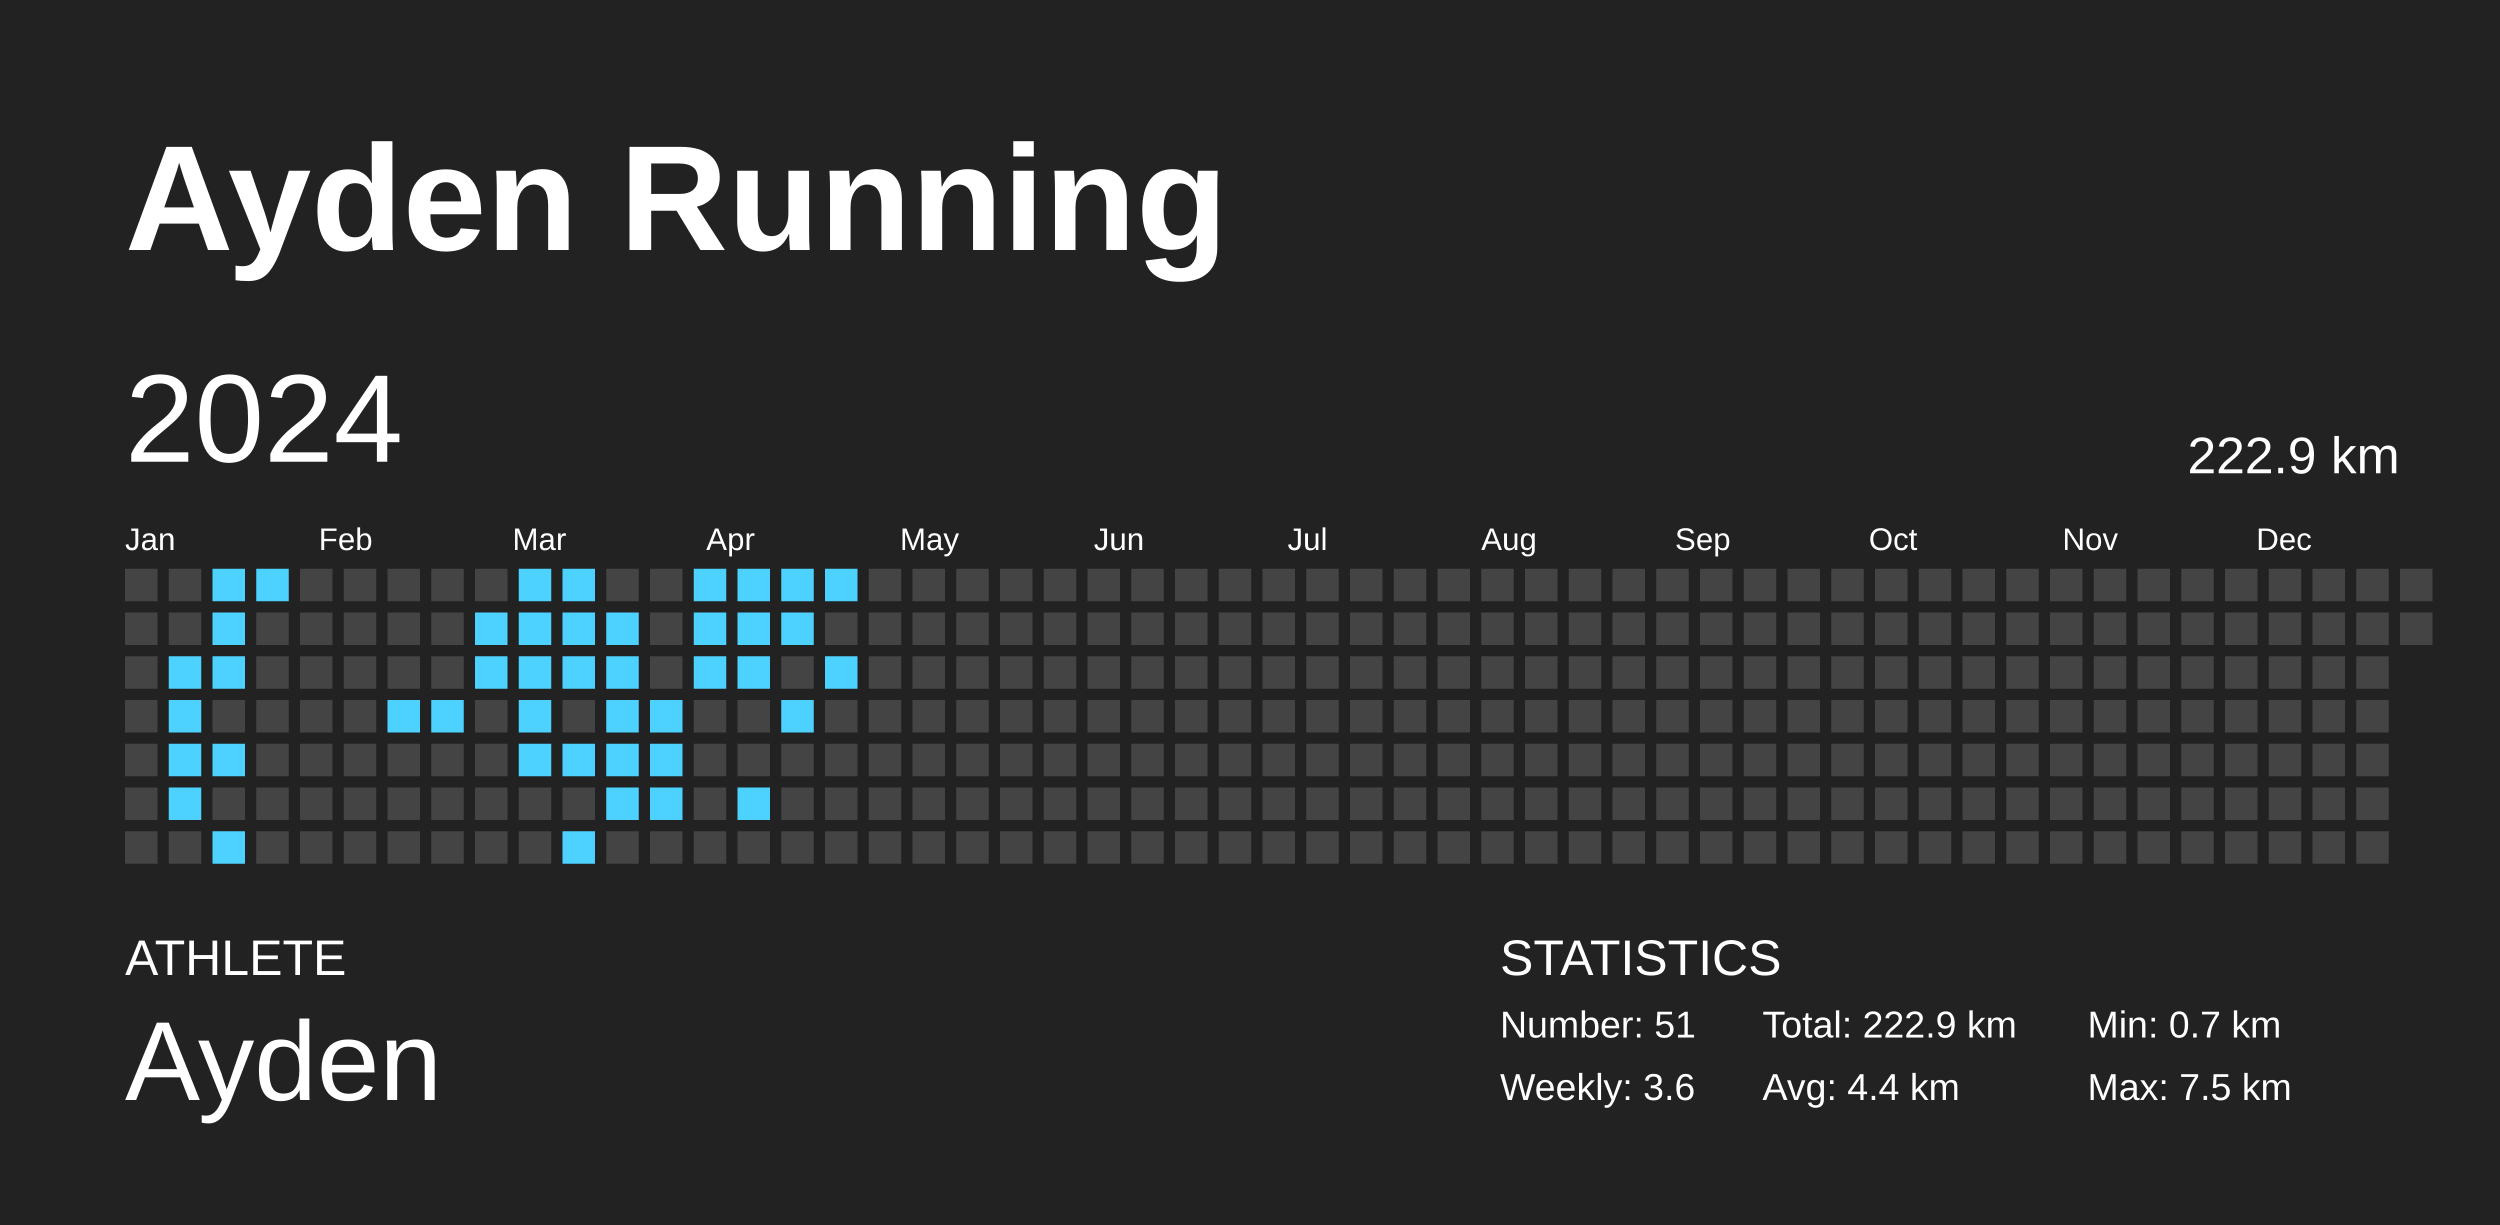
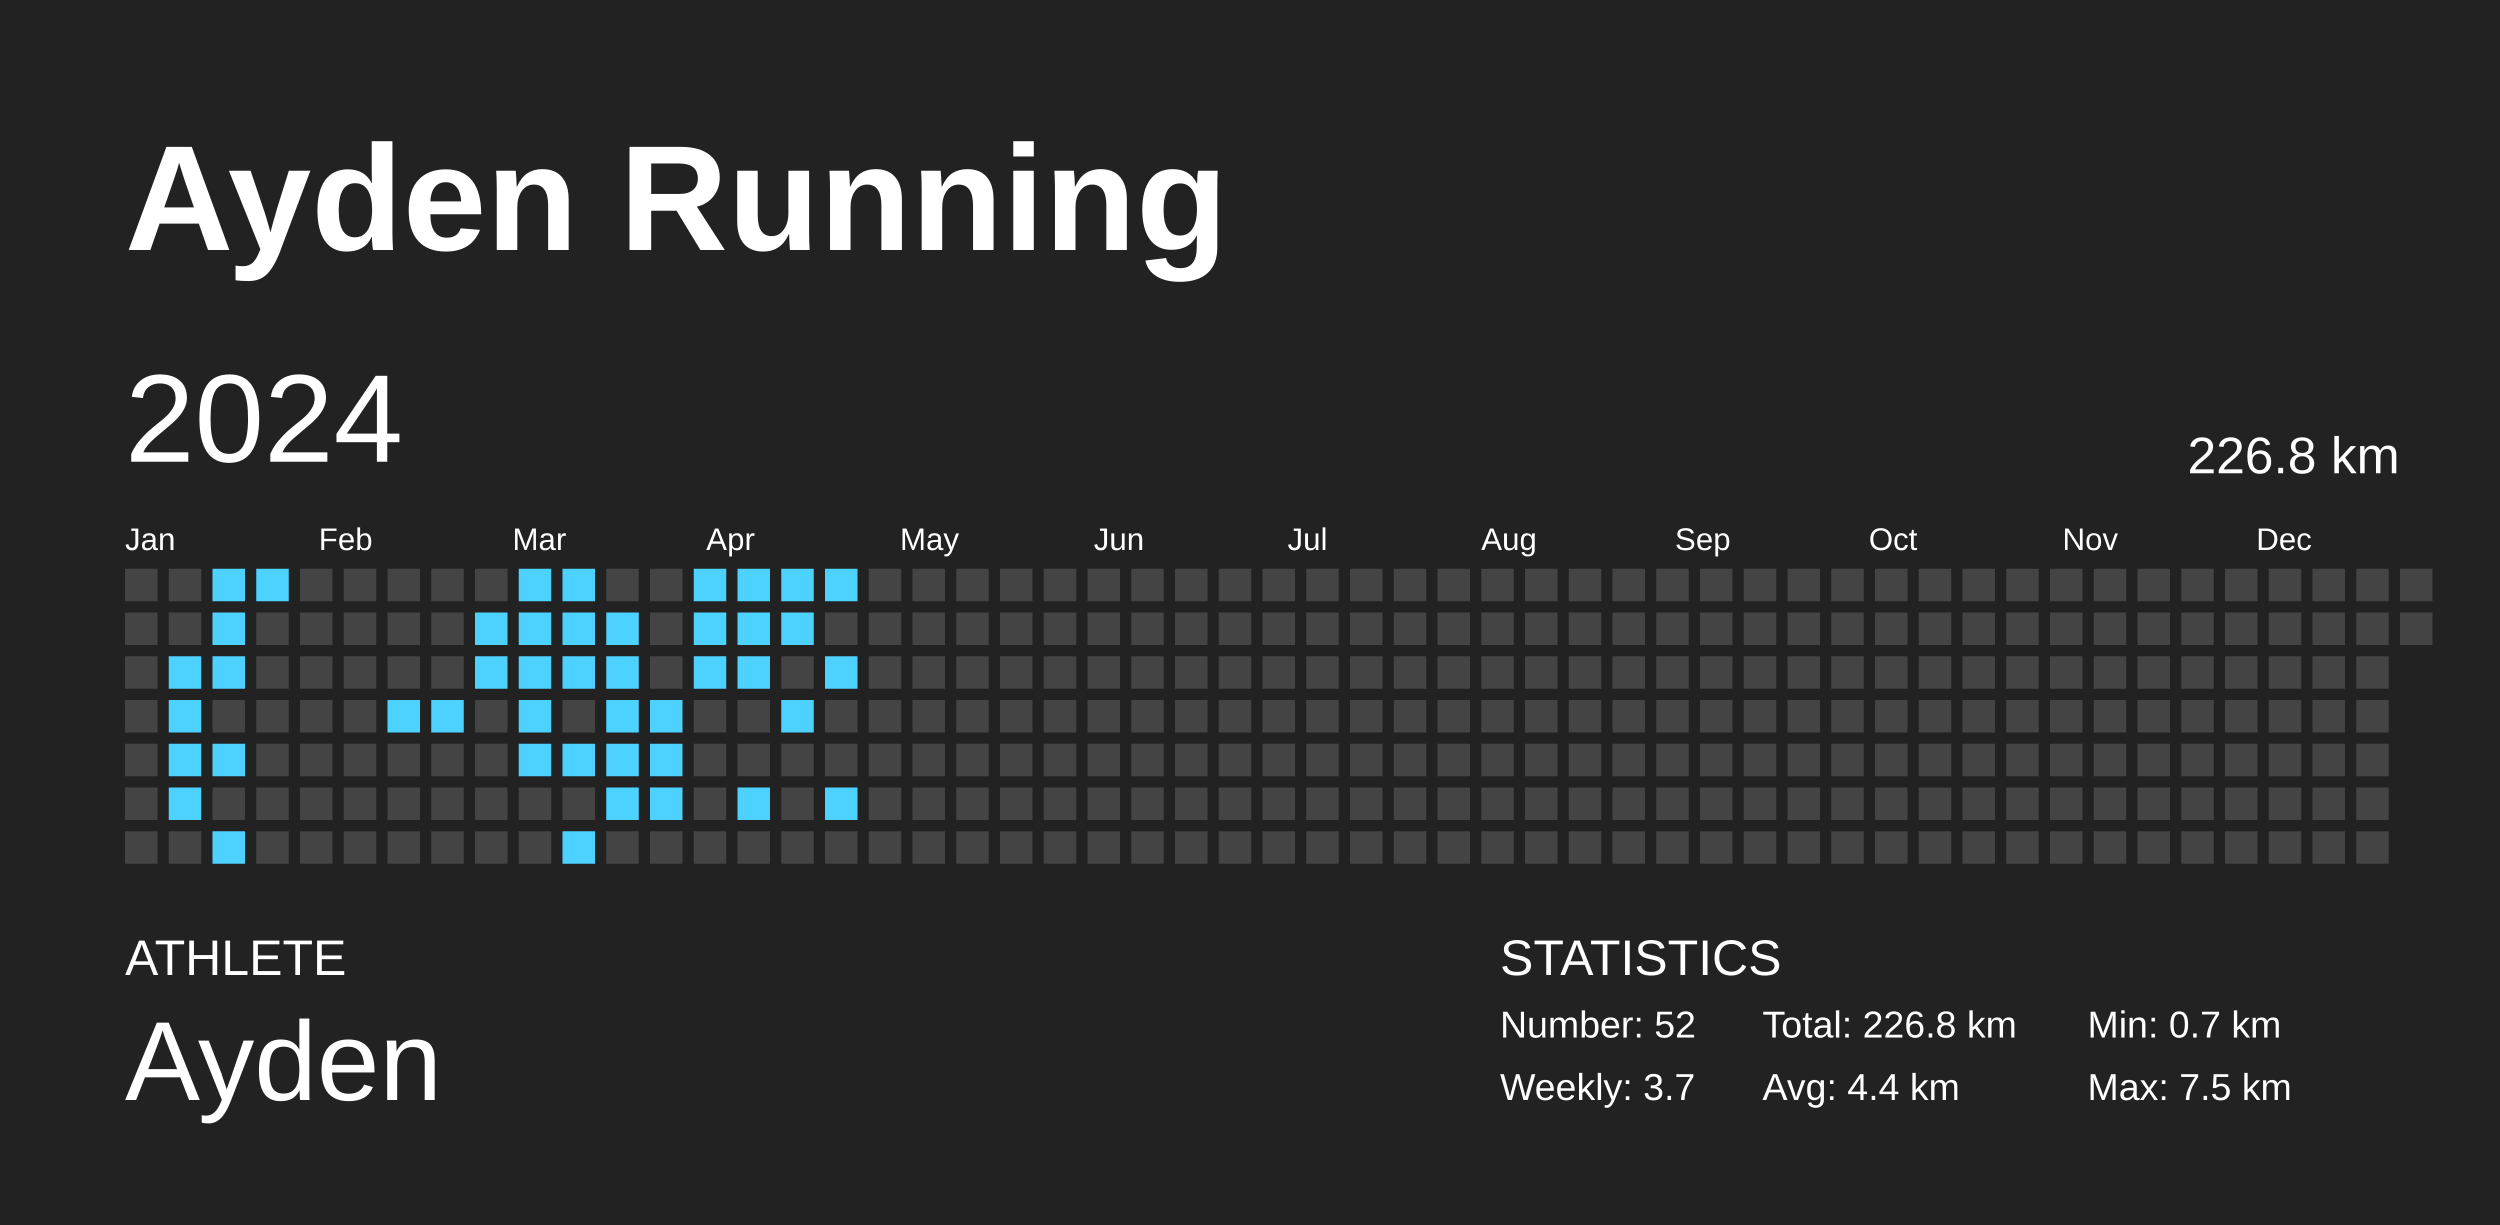
<svg xmlns="http://www.w3.org/2000/svg" baseProfile="full" height="98mm" version="1.1" viewBox="0,0,200,98" width="200mm">
  <defs />
  <rect fill="#222222" height="98" width="200" x="0" y="0" />
  <text fill="#FFFFFF" style="font-size:12px; font-family:Arial; font-weight:bold;" x="10" y="20">Ayden Running</text>
  <text fill="#FFFFFF" style="font-size:4px; font-family:Arial" x="10" y="78">ATHLETE</text>
  <text fill="#FFFFFF" style="font-size:9px; font-family:Arial" x="10" y="88">Ayden</text>
  <text fill="#FFFFFF" style="font-size:4px; font-family:Arial" x="120" y="78">STATISTICS</text>
-   <text fill="#FFFFFF" style="font-size:3px; font-family:Arial" x="120" y="83">Number: 51</text>
-   <text fill="#FFFFFF" style="font-size:3px; font-family:Arial" x="120" y="88">Weekly: 3.6</text>
-   <text fill="#FFFFFF" style="font-size:3px; font-family:Arial" x="141" y="83">Total: 222.9 km</text>
+   <text fill="#FFFFFF" style="font-size:3px; font-family:Arial" x="120" y="83">Number: 52</text>
+   <text fill="#FFFFFF" style="font-size:3px; font-family:Arial" x="120" y="88">Weekly: 3.7</text>
+   <text fill="#FFFFFF" style="font-size:3px; font-family:Arial" x="141" y="83">Total: 226.8 km</text>
  <text fill="#FFFFFF" style="font-size:3px; font-family:Arial" x="141" y="88">Avg: 4.4 km</text>
  <text fill="#FFFFFF" style="font-size:3px; font-family:Arial" x="167" y="83">Min: 0.7 km</text>
  <text fill="#FFFFFF" style="font-size:3px; font-family:Arial" x="167" y="88">Max: 7.5 km</text>
  <text dominant-baseline="hanging" fill="#FFFFFF" style="font-size:10.0px; font-family:Arial;" x="10" y="30">2024</text>
-   <text dominant-baseline="hanging" fill="#FFFFFF" style="font-size:4.125px; font-family:Arial;" x="175" y="35">222.9 km</text>
+   <text dominant-baseline="hanging" fill="#FFFFFF" style="font-size:4.125px; font-family:Arial;" x="175" y="35">226.8 km</text>
  <text fill="#FFFFFF" style="font-size:2.5px; font-family:Arial" x="10.0" y="44">Jan</text>
  <text fill="#FFFFFF" style="font-size:2.5px; font-family:Arial" x="25.5" y="44">Feb</text>
  <text fill="#FFFFFF" style="font-size:2.5px; font-family:Arial" x="41.0" y="44">Mar</text>
  <text fill="#FFFFFF" style="font-size:2.5px; font-family:Arial" x="56.5" y="44">Apr</text>
  <text fill="#FFFFFF" style="font-size:2.5px; font-family:Arial" x="72.0" y="44">May</text>
  <text fill="#FFFFFF" style="font-size:2.5px; font-family:Arial" x="87.5" y="44">Jun</text>
  <text fill="#FFFFFF" style="font-size:2.5px; font-family:Arial" x="103.0" y="44">Jul</text>
  <text fill="#FFFFFF" style="font-size:2.5px; font-family:Arial" x="118.5" y="44">Aug</text>
  <text fill="#FFFFFF" style="font-size:2.5px; font-family:Arial" x="134.0" y="44">Sep</text>
  <text fill="#FFFFFF" style="font-size:2.5px; font-family:Arial" x="149.5" y="44">Oct</text>
  <text fill="#FFFFFF" style="font-size:2.5px; font-family:Arial" x="165.0" y="44">Nov</text>
  <text fill="#FFFFFF" style="font-size:2.5px; font-family:Arial" x="180.5" y="44">Dec</text>
  <rect fill="#444444" height="2.6" width="2.6" x="10.0" y="45.5" />
  <rect fill="#444444" height="2.6" width="2.6" x="10.0" y="49.0" />
  <rect fill="#444444" height="2.6" width="2.6" x="10.0" y="52.5" />
  <rect fill="#444444" height="2.6" width="2.6" x="10.0" y="56.0" />
  <rect fill="#444444" height="2.6" width="2.6" x="10.0" y="59.5" />
  <rect fill="#444444" height="2.6" width="2.6" x="10.0" y="63.0" />
  <rect fill="#444444" height="2.6" width="2.6" x="10.0" y="66.5" />
  <rect fill="#444444" height="2.6" width="2.6" x="13.5" y="45.5" />
  <rect fill="#444444" height="2.6" width="2.6" x="13.5" y="49.0" />
  <rect fill="#4dd2ff" height="2.6" width="2.6" x="13.5" y="52.5" />
  <rect fill="#4dd2ff" height="2.6" width="2.6" x="13.5" y="56.0" />
  <rect fill="#4dd2ff" height="2.6" width="2.6" x="13.5" y="59.5" />
  <rect fill="#4dd2ff" height="2.6" width="2.6" x="13.5" y="63.0" />
  <rect fill="#444444" height="2.6" width="2.6" x="13.5" y="66.5" />
  <rect fill="#4dd2ff" height="2.6" width="2.6" x="17.0" y="45.5" />
  <rect fill="#4dd2ff" height="2.6" width="2.6" x="17.0" y="49.0" />
  <rect fill="#4dd2ff" height="2.6" width="2.6" x="17.0" y="52.5" />
  <rect fill="#444444" height="2.6" width="2.6" x="17.0" y="56.0" />
  <rect fill="#4dd2ff" height="2.6" width="2.6" x="17.0" y="59.5" />
  <rect fill="#444444" height="2.6" width="2.6" x="17.0" y="63.0" />
  <rect fill="#4dd2ff" height="2.6" width="2.6" x="17.0" y="66.5" />
  <rect fill="#4dd2ff" height="2.6" width="2.6" x="20.5" y="45.5" />
  <rect fill="#444444" height="2.6" width="2.6" x="20.5" y="49.0" />
  <rect fill="#444444" height="2.6" width="2.6" x="20.5" y="52.5" />
  <rect fill="#444444" height="2.6" width="2.6" x="20.5" y="56.0" />
  <rect fill="#444444" height="2.6" width="2.6" x="20.5" y="59.5" />
  <rect fill="#444444" height="2.6" width="2.6" x="20.5" y="63.0" />
  <rect fill="#444444" height="2.6" width="2.6" x="20.5" y="66.5" />
  <rect fill="#444444" height="2.6" width="2.6" x="24.0" y="45.5" />
  <rect fill="#444444" height="2.6" width="2.6" x="24.0" y="49.0" />
  <rect fill="#444444" height="2.6" width="2.6" x="24.0" y="52.5" />
  <rect fill="#444444" height="2.6" width="2.6" x="24.0" y="56.0" />
  <rect fill="#444444" height="2.6" width="2.6" x="24.0" y="59.5" />
  <rect fill="#444444" height="2.6" width="2.6" x="24.0" y="63.0" />
  <rect fill="#444444" height="2.6" width="2.6" x="24.0" y="66.5" />
  <rect fill="#444444" height="2.6" width="2.6" x="27.5" y="45.5" />
  <rect fill="#444444" height="2.6" width="2.6" x="27.5" y="49.0" />
  <rect fill="#444444" height="2.6" width="2.6" x="27.5" y="52.5" />
  <rect fill="#444444" height="2.6" width="2.6" x="27.5" y="56.0" />
  <rect fill="#444444" height="2.6" width="2.6" x="27.5" y="59.5" />
  <rect fill="#444444" height="2.6" width="2.6" x="27.5" y="63.0" />
  <rect fill="#444444" height="2.6" width="2.6" x="27.5" y="66.5" />
  <rect fill="#444444" height="2.6" width="2.6" x="31.0" y="45.5" />
  <rect fill="#444444" height="2.6" width="2.6" x="31.0" y="49.0" />
  <rect fill="#444444" height="2.6" width="2.6" x="31.0" y="52.5" />
  <rect fill="#4dd2ff" height="2.6" width="2.6" x="31.0" y="56.0" />
  <rect fill="#444444" height="2.6" width="2.6" x="31.0" y="59.5" />
  <rect fill="#444444" height="2.6" width="2.6" x="31.0" y="63.0" />
  <rect fill="#444444" height="2.6" width="2.6" x="31.0" y="66.5" />
  <rect fill="#444444" height="2.6" width="2.6" x="34.5" y="45.5" />
  <rect fill="#444444" height="2.6" width="2.6" x="34.5" y="49.0" />
  <rect fill="#444444" height="2.6" width="2.6" x="34.5" y="52.5" />
  <rect fill="#4dd2ff" height="2.6" width="2.6" x="34.5" y="56.0" />
  <rect fill="#444444" height="2.6" width="2.6" x="34.5" y="59.5" />
  <rect fill="#444444" height="2.6" width="2.6" x="34.5" y="63.0" />
  <rect fill="#444444" height="2.6" width="2.6" x="34.5" y="66.5" />
  <rect fill="#444444" height="2.6" width="2.6" x="38.0" y="45.5" />
  <rect fill="#4dd2ff" height="2.6" width="2.6" x="38.0" y="49.0" />
  <rect fill="#4dd2ff" height="2.6" width="2.6" x="38.0" y="52.5" />
  <rect fill="#444444" height="2.6" width="2.6" x="38.0" y="56.0" />
  <rect fill="#444444" height="2.6" width="2.6" x="38.0" y="59.5" />
  <rect fill="#444444" height="2.6" width="2.6" x="38.0" y="63.0" />
  <rect fill="#444444" height="2.6" width="2.6" x="38.0" y="66.5" />
  <rect fill="#4dd2ff" height="2.6" width="2.6" x="41.5" y="45.5" />
  <rect fill="#4dd2ff" height="2.6" width="2.6" x="41.5" y="49.0" />
  <rect fill="#4dd2ff" height="2.6" width="2.6" x="41.5" y="52.5" />
  <rect fill="#4dd2ff" height="2.6" width="2.6" x="41.5" y="56.0" />
  <rect fill="#4dd2ff" height="2.6" width="2.6" x="41.5" y="59.5" />
  <rect fill="#444444" height="2.6" width="2.6" x="41.5" y="63.0" />
  <rect fill="#444444" height="2.6" width="2.6" x="41.5" y="66.5" />
  <rect fill="#4dd2ff" height="2.6" width="2.6" x="45.0" y="45.5" />
  <rect fill="#4dd2ff" height="2.6" width="2.6" x="45.0" y="49.0" />
  <rect fill="#4dd2ff" height="2.6" width="2.6" x="45.0" y="52.5" />
  <rect fill="#444444" height="2.6" width="2.6" x="45.0" y="56.0" />
  <rect fill="#4dd2ff" height="2.6" width="2.6" x="45.0" y="59.5" />
  <rect fill="#444444" height="2.6" width="2.6" x="45.0" y="63.0" />
  <rect fill="#4dd2ff" height="2.6" width="2.6" x="45.0" y="66.5" />
  <rect fill="#444444" height="2.6" width="2.6" x="48.5" y="45.5" />
  <rect fill="#4dd2ff" height="2.6" width="2.6" x="48.5" y="49.0" />
  <rect fill="#4dd2ff" height="2.6" width="2.6" x="48.5" y="52.5" />
  <rect fill="#4dd2ff" height="2.6" width="2.6" x="48.5" y="56.0" />
  <rect fill="#4dd2ff" height="2.6" width="2.6" x="48.5" y="59.5" />
  <rect fill="#4dd2ff" height="2.6" width="2.6" x="48.5" y="63.0" />
  <rect fill="#444444" height="2.6" width="2.6" x="48.5" y="66.5" />
  <rect fill="#444444" height="2.6" width="2.6" x="52.0" y="45.5" />
  <rect fill="#444444" height="2.6" width="2.6" x="52.0" y="49.0" />
  <rect fill="#444444" height="2.6" width="2.6" x="52.0" y="52.5" />
  <rect fill="#4dd2ff" height="2.6" width="2.6" x="52.0" y="56.0" />
  <rect fill="#4dd2ff" height="2.6" width="2.6" x="52.0" y="59.5" />
  <rect fill="#4dd2ff" height="2.6" width="2.6" x="52.0" y="63.0" />
  <rect fill="#444444" height="2.6" width="2.6" x="52.0" y="66.5" />
  <rect fill="#4dd2ff" height="2.6" width="2.6" x="55.5" y="45.5" />
  <rect fill="#4dd2ff" height="2.6" width="2.6" x="55.5" y="49.0" />
  <rect fill="#4dd2ff" height="2.6" width="2.6" x="55.5" y="52.5" />
  <rect fill="#444444" height="2.6" width="2.6" x="55.5" y="56.0" />
  <rect fill="#444444" height="2.6" width="2.6" x="55.5" y="59.5" />
  <rect fill="#444444" height="2.6" width="2.6" x="55.5" y="63.0" />
  <rect fill="#444444" height="2.6" width="2.6" x="55.5" y="66.5" />
  <rect fill="#4dd2ff" height="2.6" width="2.6" x="59.0" y="45.5" />
  <rect fill="#4dd2ff" height="2.6" width="2.6" x="59.0" y="49.0" />
  <rect fill="#4dd2ff" height="2.6" width="2.6" x="59.0" y="52.5" />
  <rect fill="#444444" height="2.6" width="2.6" x="59.0" y="56.0" />
  <rect fill="#444444" height="2.6" width="2.6" x="59.0" y="59.5" />
  <rect fill="#4dd2ff" height="2.6" width="2.6" x="59.0" y="63.0" />
  <rect fill="#444444" height="2.6" width="2.6" x="59.0" y="66.5" />
  <rect fill="#4dd2ff" height="2.6" width="2.6" x="62.5" y="45.5" />
  <rect fill="#4dd2ff" height="2.6" width="2.6" x="62.5" y="49.0" />
  <rect fill="#444444" height="2.6" width="2.6" x="62.5" y="52.5" />
  <rect fill="#4dd2ff" height="2.6" width="2.6" x="62.5" y="56.0" />
  <rect fill="#444444" height="2.6" width="2.6" x="62.5" y="59.5" />
  <rect fill="#444444" height="2.6" width="2.6" x="62.5" y="63.0" />
  <rect fill="#444444" height="2.6" width="2.6" x="62.5" y="66.5" />
  <rect fill="#4dd2ff" height="2.6" width="2.6" x="66.0" y="45.5" />
  <rect fill="#444444" height="2.6" width="2.6" x="66.0" y="49.0" />
  <rect fill="#4dd2ff" height="2.6" width="2.6" x="66.0" y="52.5" />
  <rect fill="#444444" height="2.6" width="2.6" x="66.0" y="56.0" />
  <rect fill="#444444" height="2.6" width="2.6" x="66.0" y="59.5" />
-   <rect fill="#444444" height="2.6" width="2.6" x="66.0" y="63.0" />
+   <rect fill="#4dd2ff" height="2.6" width="2.6" x="66.0" y="63.0" />
  <rect fill="#444444" height="2.6" width="2.6" x="66.0" y="66.5" />
  <rect fill="#444444" height="2.6" width="2.6" x="69.5" y="45.5" />
  <rect fill="#444444" height="2.6" width="2.6" x="69.5" y="49.0" />
  <rect fill="#444444" height="2.6" width="2.6" x="69.5" y="52.5" />
  <rect fill="#444444" height="2.6" width="2.6" x="69.5" y="56.0" />
  <rect fill="#444444" height="2.6" width="2.6" x="69.5" y="59.5" />
  <rect fill="#444444" height="2.6" width="2.6" x="69.5" y="63.0" />
  <rect fill="#444444" height="2.6" width="2.6" x="69.5" y="66.5" />
  <rect fill="#444444" height="2.6" width="2.6" x="73.0" y="45.5" />
  <rect fill="#444444" height="2.6" width="2.6" x="73.0" y="49.0" />
  <rect fill="#444444" height="2.6" width="2.6" x="73.0" y="52.5" />
  <rect fill="#444444" height="2.6" width="2.6" x="73.0" y="56.0" />
  <rect fill="#444444" height="2.6" width="2.6" x="73.0" y="59.5" />
  <rect fill="#444444" height="2.6" width="2.6" x="73.0" y="63.0" />
  <rect fill="#444444" height="2.6" width="2.6" x="73.0" y="66.5" />
  <rect fill="#444444" height="2.6" width="2.6" x="76.5" y="45.5" />
  <rect fill="#444444" height="2.6" width="2.6" x="76.5" y="49.0" />
  <rect fill="#444444" height="2.6" width="2.6" x="76.5" y="52.5" />
  <rect fill="#444444" height="2.6" width="2.6" x="76.5" y="56.0" />
  <rect fill="#444444" height="2.6" width="2.6" x="76.5" y="59.5" />
  <rect fill="#444444" height="2.6" width="2.6" x="76.5" y="63.0" />
  <rect fill="#444444" height="2.6" width="2.6" x="76.5" y="66.5" />
  <rect fill="#444444" height="2.6" width="2.6" x="80.0" y="45.5" />
  <rect fill="#444444" height="2.6" width="2.6" x="80.0" y="49.0" />
  <rect fill="#444444" height="2.6" width="2.6" x="80.0" y="52.5" />
  <rect fill="#444444" height="2.6" width="2.6" x="80.0" y="56.0" />
  <rect fill="#444444" height="2.6" width="2.6" x="80.0" y="59.5" />
  <rect fill="#444444" height="2.6" width="2.6" x="80.0" y="63.0" />
  <rect fill="#444444" height="2.6" width="2.6" x="80.0" y="66.5" />
  <rect fill="#444444" height="2.6" width="2.6" x="83.5" y="45.5" />
  <rect fill="#444444" height="2.6" width="2.6" x="83.5" y="49.0" />
  <rect fill="#444444" height="2.6" width="2.6" x="83.5" y="52.5" />
  <rect fill="#444444" height="2.6" width="2.6" x="83.5" y="56.0" />
  <rect fill="#444444" height="2.6" width="2.6" x="83.5" y="59.5" />
  <rect fill="#444444" height="2.6" width="2.6" x="83.5" y="63.0" />
  <rect fill="#444444" height="2.6" width="2.6" x="83.5" y="66.5" />
  <rect fill="#444444" height="2.6" width="2.6" x="87.0" y="45.5" />
  <rect fill="#444444" height="2.6" width="2.6" x="87.0" y="49.0" />
  <rect fill="#444444" height="2.6" width="2.6" x="87.0" y="52.5" />
  <rect fill="#444444" height="2.6" width="2.6" x="87.0" y="56.0" />
  <rect fill="#444444" height="2.6" width="2.6" x="87.0" y="59.5" />
  <rect fill="#444444" height="2.6" width="2.6" x="87.0" y="63.0" />
  <rect fill="#444444" height="2.6" width="2.6" x="87.0" y="66.5" />
  <rect fill="#444444" height="2.6" width="2.6" x="90.5" y="45.5" />
  <rect fill="#444444" height="2.6" width="2.6" x="90.5" y="49.0" />
  <rect fill="#444444" height="2.6" width="2.6" x="90.5" y="52.5" />
  <rect fill="#444444" height="2.6" width="2.6" x="90.5" y="56.0" />
  <rect fill="#444444" height="2.6" width="2.6" x="90.5" y="59.5" />
  <rect fill="#444444" height="2.6" width="2.6" x="90.5" y="63.0" />
  <rect fill="#444444" height="2.6" width="2.6" x="90.5" y="66.5" />
  <rect fill="#444444" height="2.6" width="2.6" x="94.0" y="45.5" />
  <rect fill="#444444" height="2.6" width="2.6" x="94.0" y="49.0" />
  <rect fill="#444444" height="2.6" width="2.6" x="94.0" y="52.5" />
  <rect fill="#444444" height="2.6" width="2.6" x="94.0" y="56.0" />
  <rect fill="#444444" height="2.6" width="2.6" x="94.0" y="59.5" />
  <rect fill="#444444" height="2.6" width="2.6" x="94.0" y="63.0" />
  <rect fill="#444444" height="2.6" width="2.6" x="94.0" y="66.5" />
  <rect fill="#444444" height="2.6" width="2.6" x="97.5" y="45.5" />
  <rect fill="#444444" height="2.6" width="2.6" x="97.5" y="49.0" />
  <rect fill="#444444" height="2.6" width="2.6" x="97.5" y="52.5" />
  <rect fill="#444444" height="2.6" width="2.6" x="97.5" y="56.0" />
  <rect fill="#444444" height="2.6" width="2.6" x="97.5" y="59.5" />
  <rect fill="#444444" height="2.6" width="2.6" x="97.5" y="63.0" />
  <rect fill="#444444" height="2.6" width="2.6" x="97.5" y="66.5" />
  <rect fill="#444444" height="2.6" width="2.6" x="101.0" y="45.5" />
  <rect fill="#444444" height="2.6" width="2.6" x="101.0" y="49.0" />
  <rect fill="#444444" height="2.6" width="2.6" x="101.0" y="52.5" />
  <rect fill="#444444" height="2.6" width="2.6" x="101.0" y="56.0" />
  <rect fill="#444444" height="2.6" width="2.6" x="101.0" y="59.5" />
  <rect fill="#444444" height="2.6" width="2.6" x="101.0" y="63.0" />
  <rect fill="#444444" height="2.6" width="2.6" x="101.0" y="66.5" />
  <rect fill="#444444" height="2.6" width="2.6" x="104.5" y="45.5" />
  <rect fill="#444444" height="2.6" width="2.6" x="104.5" y="49.0" />
  <rect fill="#444444" height="2.6" width="2.6" x="104.5" y="52.5" />
  <rect fill="#444444" height="2.6" width="2.6" x="104.5" y="56.0" />
  <rect fill="#444444" height="2.6" width="2.6" x="104.5" y="59.5" />
  <rect fill="#444444" height="2.6" width="2.6" x="104.5" y="63.0" />
  <rect fill="#444444" height="2.6" width="2.6" x="104.5" y="66.5" />
  <rect fill="#444444" height="2.6" width="2.6" x="108.0" y="45.5" />
  <rect fill="#444444" height="2.6" width="2.6" x="108.0" y="49.0" />
  <rect fill="#444444" height="2.6" width="2.6" x="108.0" y="52.5" />
  <rect fill="#444444" height="2.6" width="2.6" x="108.0" y="56.0" />
  <rect fill="#444444" height="2.6" width="2.6" x="108.0" y="59.5" />
  <rect fill="#444444" height="2.6" width="2.6" x="108.0" y="63.0" />
  <rect fill="#444444" height="2.6" width="2.6" x="108.0" y="66.5" />
  <rect fill="#444444" height="2.6" width="2.6" x="111.5" y="45.5" />
  <rect fill="#444444" height="2.6" width="2.6" x="111.5" y="49.0" />
  <rect fill="#444444" height="2.6" width="2.6" x="111.5" y="52.5" />
  <rect fill="#444444" height="2.6" width="2.6" x="111.5" y="56.0" />
  <rect fill="#444444" height="2.6" width="2.6" x="111.5" y="59.5" />
  <rect fill="#444444" height="2.6" width="2.6" x="111.5" y="63.0" />
  <rect fill="#444444" height="2.6" width="2.6" x="111.5" y="66.5" />
  <rect fill="#444444" height="2.6" width="2.6" x="115.0" y="45.5" />
  <rect fill="#444444" height="2.6" width="2.6" x="115.0" y="49.0" />
  <rect fill="#444444" height="2.6" width="2.6" x="115.0" y="52.5" />
  <rect fill="#444444" height="2.6" width="2.6" x="115.0" y="56.0" />
  <rect fill="#444444" height="2.6" width="2.6" x="115.0" y="59.5" />
  <rect fill="#444444" height="2.6" width="2.6" x="115.0" y="63.0" />
  <rect fill="#444444" height="2.6" width="2.6" x="115.0" y="66.5" />
  <rect fill="#444444" height="2.6" width="2.6" x="118.5" y="45.5" />
  <rect fill="#444444" height="2.6" width="2.6" x="118.5" y="49.0" />
  <rect fill="#444444" height="2.6" width="2.6" x="118.5" y="52.5" />
  <rect fill="#444444" height="2.6" width="2.6" x="118.5" y="56.0" />
  <rect fill="#444444" height="2.6" width="2.6" x="118.5" y="59.5" />
  <rect fill="#444444" height="2.6" width="2.6" x="118.5" y="63.0" />
  <rect fill="#444444" height="2.6" width="2.6" x="118.5" y="66.5" />
  <rect fill="#444444" height="2.6" width="2.6" x="122.0" y="45.5" />
  <rect fill="#444444" height="2.6" width="2.6" x="122.0" y="49.0" />
  <rect fill="#444444" height="2.6" width="2.6" x="122.0" y="52.5" />
  <rect fill="#444444" height="2.6" width="2.6" x="122.0" y="56.0" />
  <rect fill="#444444" height="2.6" width="2.6" x="122.0" y="59.5" />
  <rect fill="#444444" height="2.6" width="2.6" x="122.0" y="63.0" />
  <rect fill="#444444" height="2.6" width="2.6" x="122.0" y="66.5" />
  <rect fill="#444444" height="2.6" width="2.6" x="125.5" y="45.5" />
  <rect fill="#444444" height="2.6" width="2.6" x="125.5" y="49.0" />
  <rect fill="#444444" height="2.6" width="2.6" x="125.5" y="52.5" />
  <rect fill="#444444" height="2.6" width="2.6" x="125.5" y="56.0" />
  <rect fill="#444444" height="2.6" width="2.6" x="125.5" y="59.5" />
  <rect fill="#444444" height="2.6" width="2.6" x="125.5" y="63.0" />
  <rect fill="#444444" height="2.6" width="2.6" x="125.5" y="66.5" />
  <rect fill="#444444" height="2.6" width="2.6" x="129.0" y="45.5" />
  <rect fill="#444444" height="2.6" width="2.6" x="129.0" y="49.0" />
  <rect fill="#444444" height="2.6" width="2.6" x="129.0" y="52.5" />
  <rect fill="#444444" height="2.6" width="2.6" x="129.0" y="56.0" />
  <rect fill="#444444" height="2.6" width="2.6" x="129.0" y="59.5" />
  <rect fill="#444444" height="2.6" width="2.6" x="129.0" y="63.0" />
  <rect fill="#444444" height="2.6" width="2.6" x="129.0" y="66.5" />
  <rect fill="#444444" height="2.6" width="2.6" x="132.5" y="45.5" />
  <rect fill="#444444" height="2.6" width="2.6" x="132.5" y="49.0" />
  <rect fill="#444444" height="2.6" width="2.6" x="132.5" y="52.5" />
  <rect fill="#444444" height="2.6" width="2.6" x="132.5" y="56.0" />
  <rect fill="#444444" height="2.6" width="2.6" x="132.5" y="59.5" />
  <rect fill="#444444" height="2.6" width="2.6" x="132.5" y="63.0" />
  <rect fill="#444444" height="2.6" width="2.6" x="132.5" y="66.5" />
  <rect fill="#444444" height="2.6" width="2.6" x="136.0" y="45.5" />
  <rect fill="#444444" height="2.6" width="2.6" x="136.0" y="49.0" />
  <rect fill="#444444" height="2.6" width="2.6" x="136.0" y="52.5" />
  <rect fill="#444444" height="2.6" width="2.6" x="136.0" y="56.0" />
  <rect fill="#444444" height="2.6" width="2.6" x="136.0" y="59.5" />
  <rect fill="#444444" height="2.6" width="2.6" x="136.0" y="63.0" />
  <rect fill="#444444" height="2.6" width="2.6" x="136.0" y="66.5" />
  <rect fill="#444444" height="2.6" width="2.6" x="139.5" y="45.5" />
  <rect fill="#444444" height="2.6" width="2.6" x="139.5" y="49.0" />
  <rect fill="#444444" height="2.6" width="2.6" x="139.5" y="52.5" />
  <rect fill="#444444" height="2.6" width="2.6" x="139.5" y="56.0" />
  <rect fill="#444444" height="2.6" width="2.6" x="139.5" y="59.5" />
  <rect fill="#444444" height="2.6" width="2.6" x="139.5" y="63.0" />
  <rect fill="#444444" height="2.6" width="2.6" x="139.5" y="66.5" />
  <rect fill="#444444" height="2.6" width="2.6" x="143.0" y="45.5" />
  <rect fill="#444444" height="2.6" width="2.6" x="143.0" y="49.0" />
  <rect fill="#444444" height="2.6" width="2.6" x="143.0" y="52.5" />
  <rect fill="#444444" height="2.6" width="2.6" x="143.0" y="56.0" />
  <rect fill="#444444" height="2.6" width="2.6" x="143.0" y="59.5" />
  <rect fill="#444444" height="2.6" width="2.6" x="143.0" y="63.0" />
  <rect fill="#444444" height="2.6" width="2.6" x="143.0" y="66.5" />
  <rect fill="#444444" height="2.6" width="2.6" x="146.5" y="45.5" />
  <rect fill="#444444" height="2.6" width="2.6" x="146.5" y="49.0" />
  <rect fill="#444444" height="2.6" width="2.6" x="146.5" y="52.5" />
  <rect fill="#444444" height="2.6" width="2.6" x="146.5" y="56.0" />
  <rect fill="#444444" height="2.6" width="2.6" x="146.5" y="59.5" />
  <rect fill="#444444" height="2.6" width="2.6" x="146.5" y="63.0" />
  <rect fill="#444444" height="2.6" width="2.6" x="146.5" y="66.5" />
  <rect fill="#444444" height="2.6" width="2.6" x="150.0" y="45.5" />
  <rect fill="#444444" height="2.6" width="2.6" x="150.0" y="49.0" />
  <rect fill="#444444" height="2.6" width="2.6" x="150.0" y="52.5" />
  <rect fill="#444444" height="2.6" width="2.6" x="150.0" y="56.0" />
  <rect fill="#444444" height="2.6" width="2.6" x="150.0" y="59.5" />
  <rect fill="#444444" height="2.6" width="2.6" x="150.0" y="63.0" />
  <rect fill="#444444" height="2.6" width="2.6" x="150.0" y="66.5" />
  <rect fill="#444444" height="2.6" width="2.6" x="153.5" y="45.5" />
  <rect fill="#444444" height="2.6" width="2.6" x="153.5" y="49.0" />
  <rect fill="#444444" height="2.6" width="2.6" x="153.5" y="52.5" />
  <rect fill="#444444" height="2.6" width="2.6" x="153.5" y="56.0" />
  <rect fill="#444444" height="2.6" width="2.6" x="153.5" y="59.5" />
  <rect fill="#444444" height="2.6" width="2.6" x="153.5" y="63.0" />
  <rect fill="#444444" height="2.6" width="2.6" x="153.5" y="66.5" />
  <rect fill="#444444" height="2.6" width="2.6" x="157.0" y="45.5" />
  <rect fill="#444444" height="2.6" width="2.6" x="157.0" y="49.0" />
  <rect fill="#444444" height="2.6" width="2.6" x="157.0" y="52.5" />
  <rect fill="#444444" height="2.6" width="2.6" x="157.0" y="56.0" />
  <rect fill="#444444" height="2.6" width="2.6" x="157.0" y="59.5" />
  <rect fill="#444444" height="2.6" width="2.6" x="157.0" y="63.0" />
  <rect fill="#444444" height="2.6" width="2.6" x="157.0" y="66.5" />
  <rect fill="#444444" height="2.6" width="2.6" x="160.5" y="45.5" />
  <rect fill="#444444" height="2.6" width="2.6" x="160.5" y="49.0" />
  <rect fill="#444444" height="2.6" width="2.6" x="160.5" y="52.5" />
  <rect fill="#444444" height="2.6" width="2.6" x="160.5" y="56.0" />
  <rect fill="#444444" height="2.6" width="2.6" x="160.5" y="59.5" />
  <rect fill="#444444" height="2.6" width="2.6" x="160.5" y="63.0" />
  <rect fill="#444444" height="2.6" width="2.6" x="160.5" y="66.5" />
  <rect fill="#444444" height="2.6" width="2.6" x="164.0" y="45.5" />
  <rect fill="#444444" height="2.6" width="2.6" x="164.0" y="49.0" />
  <rect fill="#444444" height="2.6" width="2.6" x="164.0" y="52.5" />
  <rect fill="#444444" height="2.6" width="2.6" x="164.0" y="56.0" />
  <rect fill="#444444" height="2.6" width="2.6" x="164.0" y="59.5" />
  <rect fill="#444444" height="2.6" width="2.6" x="164.0" y="63.0" />
  <rect fill="#444444" height="2.6" width="2.6" x="164.0" y="66.5" />
  <rect fill="#444444" height="2.6" width="2.6" x="167.5" y="45.5" />
  <rect fill="#444444" height="2.6" width="2.6" x="167.5" y="49.0" />
  <rect fill="#444444" height="2.6" width="2.6" x="167.5" y="52.5" />
  <rect fill="#444444" height="2.6" width="2.6" x="167.5" y="56.0" />
  <rect fill="#444444" height="2.6" width="2.6" x="167.5" y="59.5" />
  <rect fill="#444444" height="2.6" width="2.6" x="167.5" y="63.0" />
  <rect fill="#444444" height="2.6" width="2.6" x="167.5" y="66.5" />
  <rect fill="#444444" height="2.6" width="2.6" x="171.0" y="45.5" />
  <rect fill="#444444" height="2.6" width="2.6" x="171.0" y="49.0" />
  <rect fill="#444444" height="2.6" width="2.6" x="171.0" y="52.5" />
  <rect fill="#444444" height="2.6" width="2.6" x="171.0" y="56.0" />
  <rect fill="#444444" height="2.6" width="2.6" x="171.0" y="59.5" />
  <rect fill="#444444" height="2.6" width="2.6" x="171.0" y="63.0" />
  <rect fill="#444444" height="2.6" width="2.6" x="171.0" y="66.5" />
  <rect fill="#444444" height="2.6" width="2.6" x="174.5" y="45.5" />
  <rect fill="#444444" height="2.6" width="2.6" x="174.5" y="49.0" />
  <rect fill="#444444" height="2.6" width="2.6" x="174.5" y="52.5" />
  <rect fill="#444444" height="2.6" width="2.6" x="174.5" y="56.0" />
  <rect fill="#444444" height="2.6" width="2.6" x="174.5" y="59.5" />
  <rect fill="#444444" height="2.6" width="2.6" x="174.5" y="63.0" />
  <rect fill="#444444" height="2.6" width="2.6" x="174.5" y="66.5" />
  <rect fill="#444444" height="2.6" width="2.6" x="178.0" y="45.5" />
  <rect fill="#444444" height="2.6" width="2.6" x="178.0" y="49.0" />
  <rect fill="#444444" height="2.6" width="2.6" x="178.0" y="52.5" />
  <rect fill="#444444" height="2.6" width="2.6" x="178.0" y="56.0" />
  <rect fill="#444444" height="2.6" width="2.6" x="178.0" y="59.5" />
  <rect fill="#444444" height="2.6" width="2.6" x="178.0" y="63.0" />
  <rect fill="#444444" height="2.6" width="2.6" x="178.0" y="66.5" />
  <rect fill="#444444" height="2.6" width="2.6" x="181.5" y="45.5" />
  <rect fill="#444444" height="2.6" width="2.6" x="181.5" y="49.0" />
  <rect fill="#444444" height="2.6" width="2.6" x="181.5" y="52.5" />
  <rect fill="#444444" height="2.6" width="2.6" x="181.5" y="56.0" />
  <rect fill="#444444" height="2.6" width="2.6" x="181.5" y="59.5" />
  <rect fill="#444444" height="2.6" width="2.6" x="181.5" y="63.0" />
  <rect fill="#444444" height="2.6" width="2.6" x="181.5" y="66.5" />
  <rect fill="#444444" height="2.6" width="2.6" x="185.0" y="45.5" />
  <rect fill="#444444" height="2.6" width="2.6" x="185.0" y="49.0" />
  <rect fill="#444444" height="2.6" width="2.6" x="185.0" y="52.5" />
  <rect fill="#444444" height="2.6" width="2.6" x="185.0" y="56.0" />
  <rect fill="#444444" height="2.6" width="2.6" x="185.0" y="59.5" />
  <rect fill="#444444" height="2.6" width="2.6" x="185.0" y="63.0" />
  <rect fill="#444444" height="2.6" width="2.6" x="185.0" y="66.5" />
  <rect fill="#444444" height="2.6" width="2.6" x="188.5" y="45.5" />
  <rect fill="#444444" height="2.6" width="2.6" x="188.5" y="49.0" />
  <rect fill="#444444" height="2.6" width="2.6" x="188.5" y="52.5" />
  <rect fill="#444444" height="2.6" width="2.6" x="188.5" y="56.0" />
  <rect fill="#444444" height="2.6" width="2.6" x="188.5" y="59.5" />
  <rect fill="#444444" height="2.6" width="2.6" x="188.5" y="63.0" />
  <rect fill="#444444" height="2.6" width="2.6" x="188.5" y="66.5" />
  <rect fill="#444444" height="2.6" width="2.6" x="192.0" y="45.5" />
  <rect fill="#444444" height="2.6" width="2.6" x="192.0" y="49.0" />
</svg>
